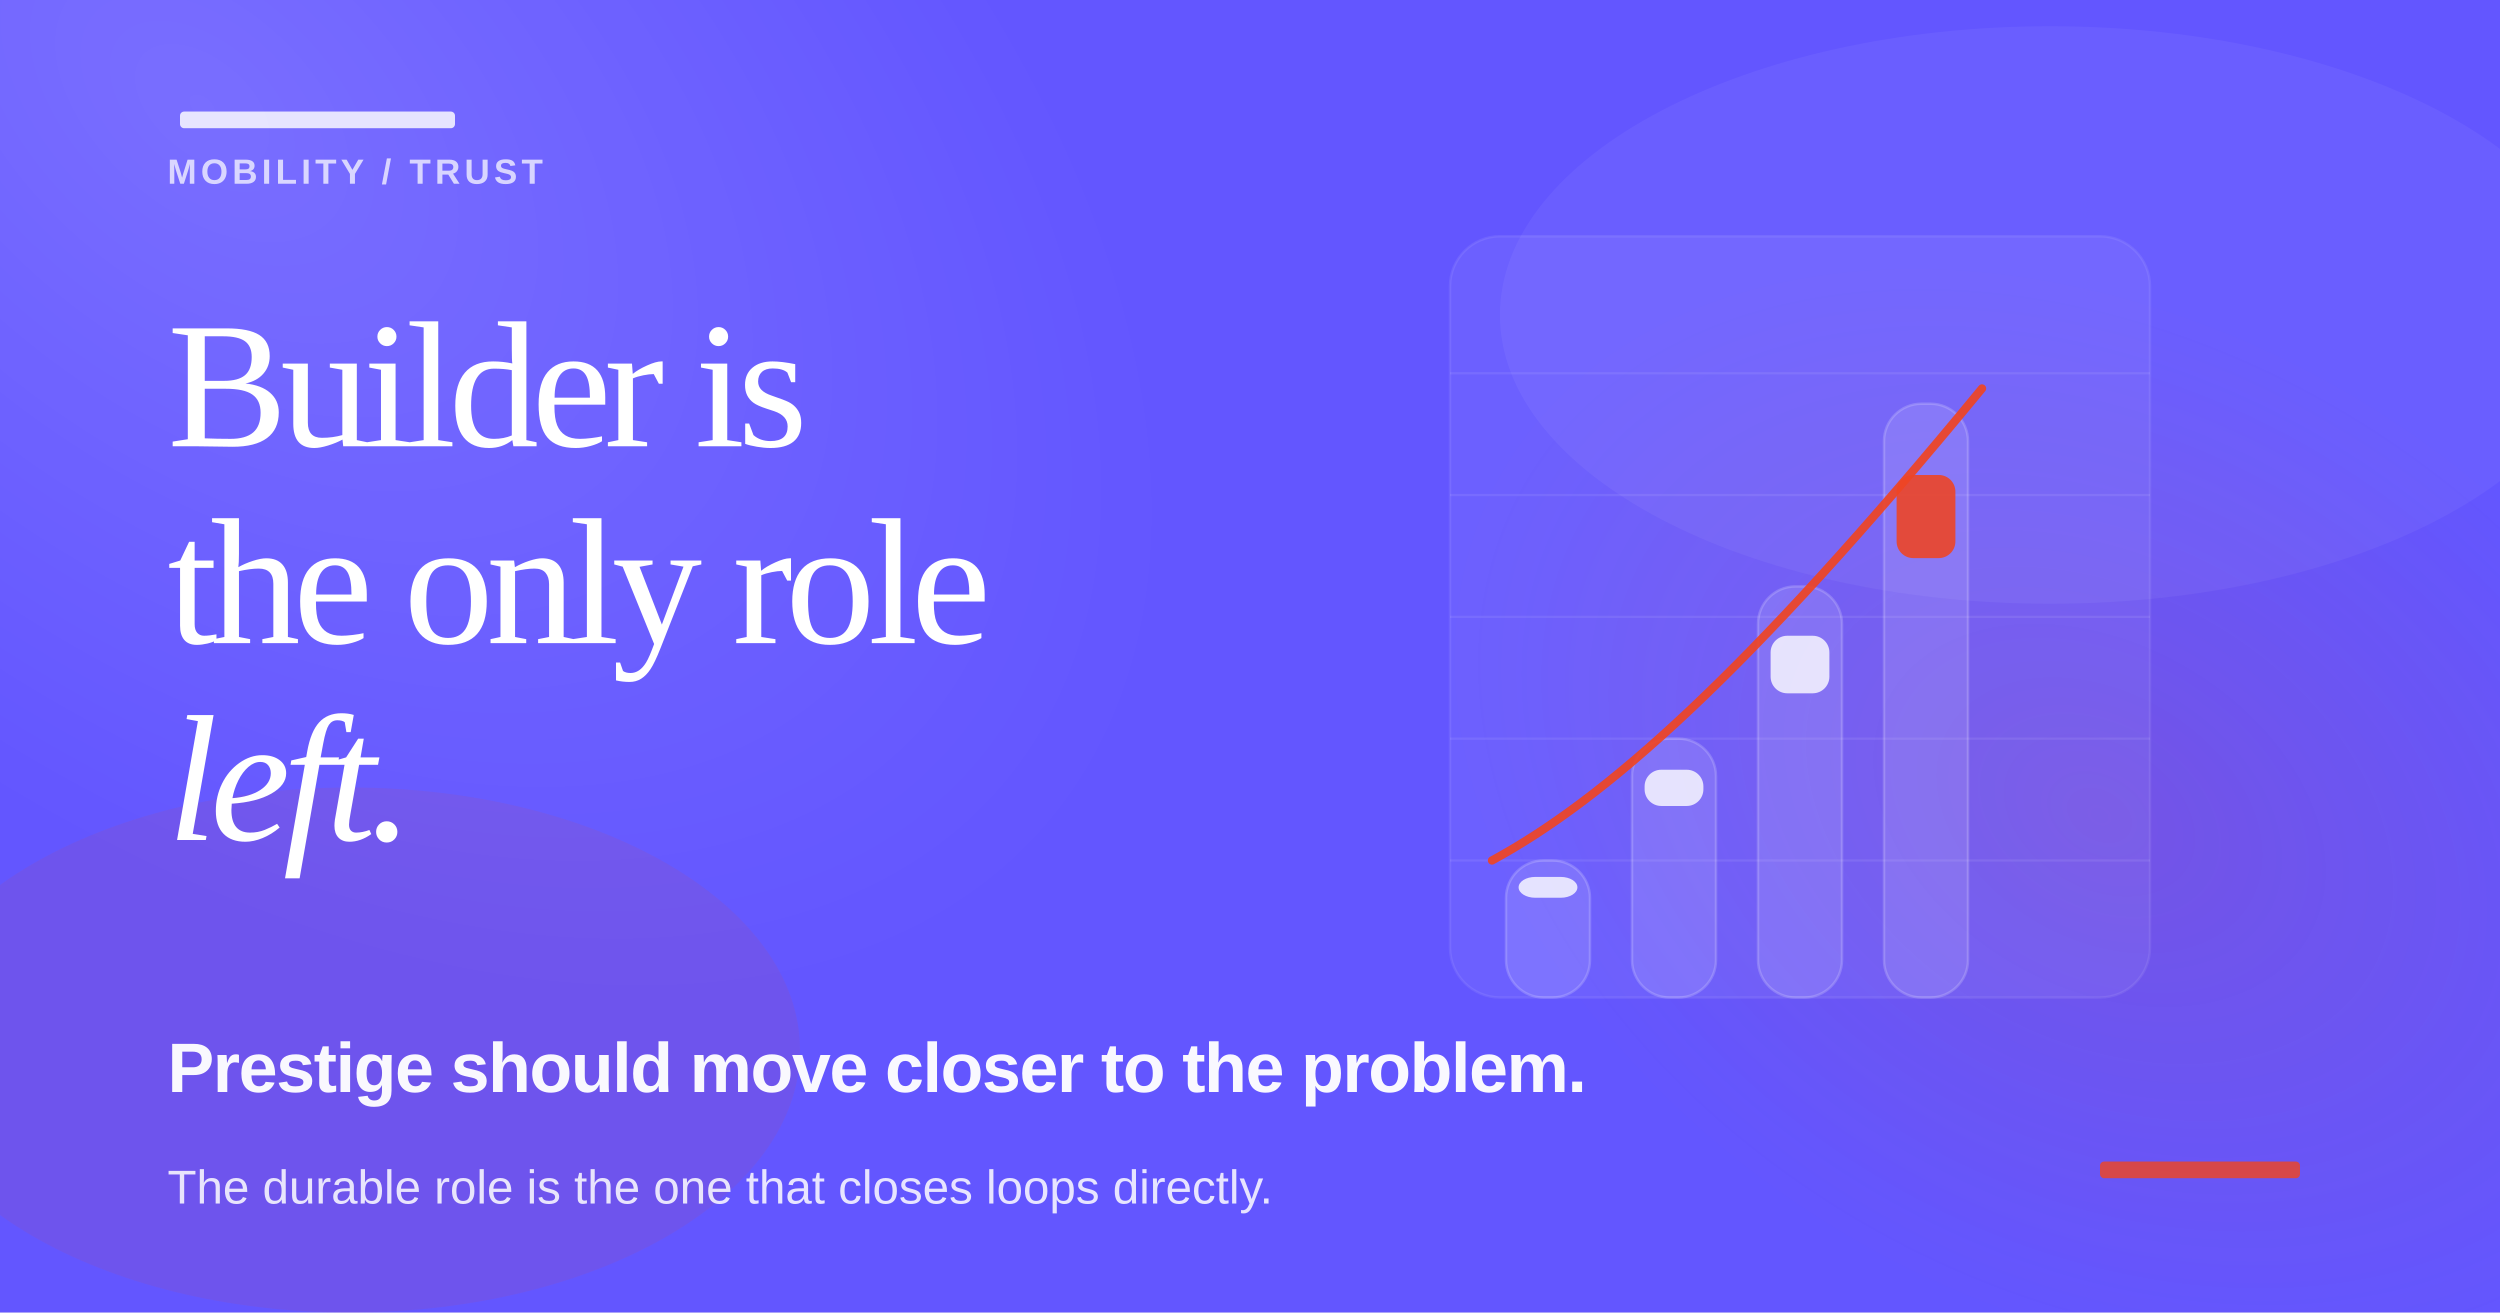
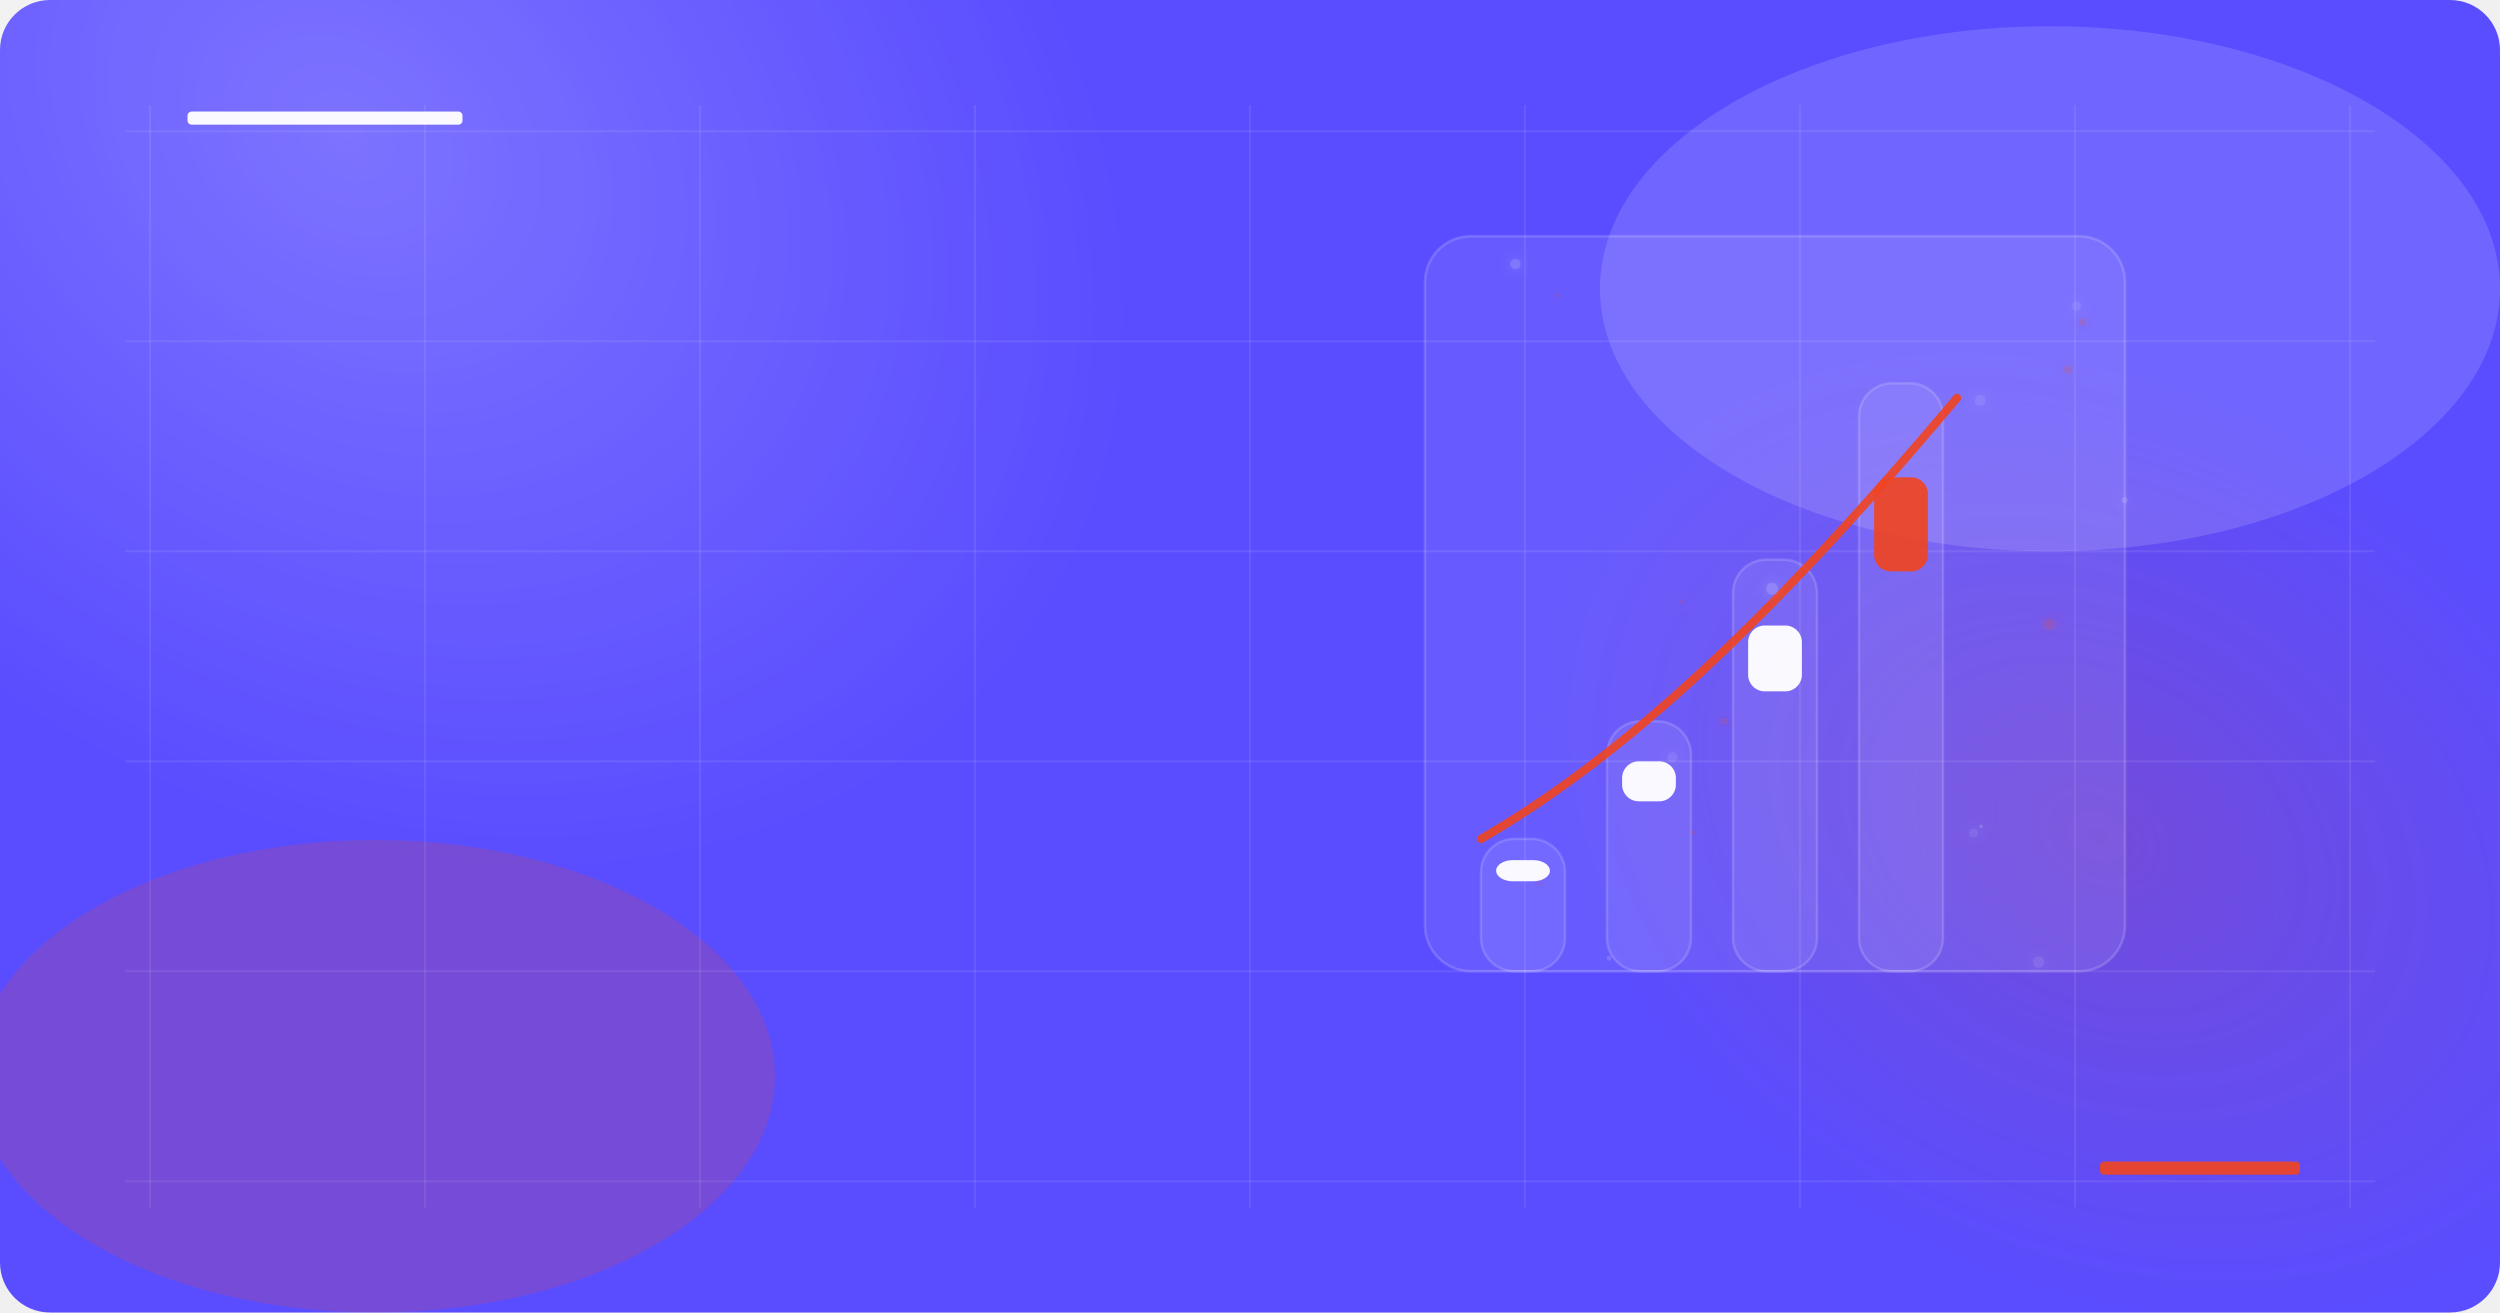
<svg xmlns="http://www.w3.org/2000/svg" width="1200" height="630" viewBox="0 0 1200 630" fill="none">
  <defs>
-     <linearGradient id="bgGradient" x1="0" y1="0" x2="1200" y2="630">
-       <stop offset="0%" stop-color="#6356FF" />
-       <stop offset="42%" stop-color="#4736FE" />
-       <stop offset="100%" stop-color="#2B1EB0" />
+     <linearGradient id="bg" x1="0" y1="0" x2="1200" y2="630">
+       <stop offset="0%" stop-color="#5A4DFF" />
+       <stop offset="46%" stop-color="#4736FE" />
+       <stop offset="100%" stop-color="#1D145F" />
    </linearGradient>
-     <radialGradient id="violetGlow" cx="0" cy="0" r="1" gradientUnits="userSpaceOnUse" gradientTransform="translate(96 50.4) rotate(40) scale(540 327.6)">
-       <stop offset="0%" stop-color="#FFFFFF" stop-opacity="0.9" />
-       <stop offset="100%" stop-color="#FFFFFF" stop-opacity="0" />
+     <radialGradient id="glow-left" cx="0" cy="0" r="1" gradientUnits="userSpaceOnUse" gradientTransform="translate(168 63) rotate(38) scale(408 315)">
+       <stop offset="0%" stop-color="rgba(255,255,255,0.96)" stop-opacity="0.22" />
+       <stop offset="100%" stop-color="rgba(255,255,255,0.96)" stop-opacity="0" />
    </radialGradient>
-     <radialGradient id="emberGlow" cx="0" cy="0" r="1" gradientUnits="userSpaceOnUse" gradientTransform="translate(1008 390.6) rotate(210) scale(336 239.4)">
-       <stop offset="0%" stop-color="#EF4523" stop-opacity="0.65" />
-       <stop offset="100%" stop-color="#EF4523" stop-opacity="0" />
+     <radialGradient id="glow-right" cx="0" cy="0" r="1" gradientUnits="userSpaceOnUse" gradientTransform="translate(1008 403.2) rotate(210) scale(288 214.2)">
+       <stop offset="0%" stop-color="rgba(239,69,35,0.92)" stop-opacity="0.18" />
+       <stop offset="100%" stop-color="rgba(239,69,35,0.92)" stop-opacity="0" />
    </radialGradient>
-     <filter id="softGlow" x="-40%" y="-40%" width="180%" height="180%">
-       <feGaussianBlur stdDeviation="10" result="blur" />
+     <filter id="soft-glow" x="-40%" y="-40%" width="180%" height="180%">
+       <feGaussianBlur stdDeviation="7.2" result="blur" />
      <feMerge>
        <feMergeNode in="blur" />
        <feMergeNode in="SourceGraphic" />
      </feMerge>
    </filter>
-     <filter id="fineGlow" x="-30%" y="-30%" width="160%" height="160%">
-       <feGaussianBlur stdDeviation="3" result="blur" />
+     <filter id="fine-glow" x="-30%" y="-30%" width="160%" height="160%">
+       <feGaussianBlur stdDeviation="2.88" result="blur" />
      <feMerge>
        <feMergeNode in="blur" />
        <feMergeNode in="SourceGraphic" />
      </feMerge>
    </filter>
  </defs>
-   <rect width="1200" height="630" fill="url(#bgGradient)" />
-   <rect width="1200" height="630" fill="url(#violetGlow)" opacity="0.16" />
-   <rect width="1200" height="630" fill="url(#emberGlow)" opacity="0.18" />
-   <ellipse cx="984" cy="151.2" rx="264" ry="138.6" fill="rgba(255,255,255,0.05)" />
-   <ellipse cx="168" cy="504" rx="216" ry="126" fill="rgba(239,69,35,0.08)" />
-   <rect x="86.4" y="53.55" width="132" height="8" rx="2" fill="rgba(255,255,255,0.82)" />
-   <rect x="1008" y="557.55" width="96" height="8" rx="2" fill="rgba(239,69,35,0.82)" />
+   <rect width="1200" height="630" rx="24" fill="url(#bg)" />
+   <rect width="1200" height="630" fill="url(#glow-left)" />
+   <rect width="1200" height="630" fill="url(#glow-right)" />
+   <ellipse cx="984" cy="138.6" rx="216" ry="126" fill="rgba(255,255,255,0.14)" />
+   <ellipse cx="180" cy="516.6" rx="192" ry="113.4" fill="rgba(239,69,35,0.18)" />
+   <rect x="90" y="53.55" width="132" height="6.3" rx="2" fill="rgba(255,255,255,0.96)" />
+   <rect x="1008" y="557.55" width="96" height="6.3" rx="2" fill="rgba(239,69,35,0.92)" />
  <g>
-     <rect x="696" y="113.4" width="336" height="365.4" rx="24" fill="rgba(255,255,255,0.06)" stroke="rgba(255,255,255,0.08)" stroke-width="1.2" />
-     <line x1="696" y1="179.172" x2="1032" y2="179.172" stroke="rgba(255,255,255,0.08)" stroke-width="1.08" />
-     <line x1="696" y1="237.636" x2="1032" y2="237.636" stroke="rgba(255,255,255,0.08)" stroke-width="1.08" />
-     <line x1="696" y1="296.1" x2="1032" y2="296.1" stroke="rgba(255,255,255,0.08)" stroke-width="1.08" />
-     <line x1="696" y1="354.564" x2="1032" y2="354.564" stroke="rgba(255,255,255,0.08)" stroke-width="1.08" />
-     <line x1="696" y1="413.028" x2="1032" y2="413.028" stroke="rgba(255,255,255,0.08)" stroke-width="1.08" />
-     <rect x="722.88" y="413.028" width="40.32" height="65.772" rx="18" fill="rgba(255,255,255,0.12)" stroke="rgba(255,255,255,0.18)" stroke-width="1.2" />
-     <rect x="728.928" y="420.921" width="28.224" height="10" rx="8" fill="rgba(255,255,255,0.8)" />
-     <rect x="783.36" y="354.564" width="40.32" height="124.236" rx="18" fill="rgba(255,255,255,0.12)" stroke="rgba(255,255,255,0.18)" stroke-width="1.2" />
-     <rect x="789.408" y="369.472" width="28.224" height="17.393" rx="8" fill="rgba(255,255,255,0.8)" />
-     <rect x="843.84" y="281.484" width="40.32" height="197.316" rx="18" fill="rgba(255,255,255,0.12)" stroke="rgba(255,255,255,0.18)" stroke-width="1.2" />
-     <rect x="849.888" y="305.162" width="28.224" height="27.624" rx="8" fill="rgba(255,255,255,0.8)" />
-     <rect x="904.32" y="193.788" width="40.32" height="285.012" rx="18" fill="rgba(255,255,255,0.12)" stroke="rgba(255,255,255,0.18)" stroke-width="1.2" />
-     <rect x="910.368" y="227.989" width="28.224" height="39.902" rx="8" fill="rgba(239,69,35,0.88)" />
-     <path d="M 716.16 413.028 C 769.92 383.796, 837.12 325.332, 951.36 186.48" stroke="rgba(239,69,35,0.92)" stroke-width="4" fill="none" stroke-linecap="round" />
+     <line x1="72" y1="50.4" x2="72" y2="579.6" stroke="rgba(255,255,255,0.08)" stroke-width="1" />
+     <line x1="204" y1="50.4" x2="204" y2="579.6" stroke="rgba(255,255,255,0.08)" stroke-width="1" />
+     <line x1="336" y1="50.4" x2="336" y2="579.6" stroke="rgba(255,255,255,0.08)" stroke-width="1" />
+     <line x1="468" y1="50.4" x2="468" y2="579.6" stroke="rgba(255,255,255,0.08)" stroke-width="1" />
+     <line x1="600" y1="50.4" x2="600" y2="579.6" stroke="rgba(255,255,255,0.08)" stroke-width="1" />
+     <line x1="732" y1="50.4" x2="732" y2="579.6" stroke="rgba(255,255,255,0.08)" stroke-width="1" />
+     <line x1="864" y1="50.4" x2="864" y2="579.6" stroke="rgba(255,255,255,0.08)" stroke-width="1" />
+     <line x1="996" y1="50.4" x2="996" y2="579.6" stroke="rgba(255,255,255,0.08)" stroke-width="1" />
+     <line x1="1128" y1="50.4" x2="1128" y2="579.6" stroke="rgba(255,255,255,0.08)" stroke-width="1" />
+     <line x1="60" y1="63" x2="1140" y2="63" stroke="rgba(255,255,255,0.08)" stroke-width="1" />
+     <line x1="60" y1="163.8" x2="1140" y2="163.8" stroke="rgba(255,255,255,0.08)" stroke-width="1" />
+     <line x1="60" y1="264.6" x2="1140" y2="264.6" stroke="rgba(255,255,255,0.08)" stroke-width="1" />
+     <line x1="60" y1="365.4" x2="1140" y2="365.4" stroke="rgba(255,255,255,0.08)" stroke-width="1" />
+     <line x1="60" y1="466.2" x2="1140" y2="466.2" stroke="rgba(255,255,255,0.08)" stroke-width="1" />
+     <line x1="60" y1="567" x2="1140" y2="567" stroke="rgba(255,255,255,0.08)" stroke-width="1" />
  </g>
  <g>
-     <text x="80.4" y="88.2" fill="rgba(255,255,255,0.72)" font-size="16.8" font-family="Geist, 'Helvetica Neue', Arial, sans-serif" font-weight="700" letter-spacing="0.12em">MOBILITY / TRUST</text>
-     <text x="80.4" y="214.2" fill="#FFFFFF" font-size="86.4" font-family="Arapey, Georgia, 'Times New Roman', serif" font-style="normal" font-weight="400" letter-spacing="-0.04em">Builder is</text>
-     <text x="80.4" y="308.7" fill="#FFFFFF" font-size="86.4" font-family="Arapey, Georgia, 'Times New Roman', serif" font-style="normal" font-weight="400" letter-spacing="-0.04em">the only role</text>
-     <text x="80.4" y="403.2" fill="#FFFFFF" font-size="86.4" font-family="Arapey, Georgia, 'Times New Roman', serif" font-style="italic" font-weight="400" letter-spacing="-0.04em">left.</text>
-     <text x="80.4" y="524.16" fill="#FFFFFF" opacity="0.96" font-size="33.6" font-family="Geist, 'Helvetica Neue', Arial, sans-serif" font-weight="700" letter-spacing="-0.02em">Prestige should move closer to the problem.</text>
-     <text x="80.4" y="577.71" fill="#FFFFFF" opacity="0.84" font-size="22.8" font-family="Geist, 'Helvetica Neue', Arial, sans-serif" font-weight="500">
-       <tspan x="80.4" dy="0">The durable role is the one that closes loops directly.</tspan>
-     </text>
+     <rect x="684" y="113.4" width="336" height="352.8" rx="22" fill="rgba(255,255,255,0.08)" stroke="rgba(255,255,255,0.16)" stroke-width="1.277" />
+     <rect x="710.88" y="402.696" width="40.32" height="63.504" rx="16" fill="rgba(255,255,255,0.08)" stroke="rgba(255,255,255,0.16)" stroke-width="1.2" />
+     <rect x="718.138" y="412.857" width="25.805" height="10.161" rx="8" fill="rgba(255,255,255,0.96)" />
+     <rect x="771.36" y="346.248" width="40.32" height="119.952" rx="16" fill="rgba(255,255,255,0.08)" stroke="rgba(255,255,255,0.16)" stroke-width="1.2" />
+     <rect x="778.618" y="365.44" width="25.805" height="19.192" rx="8" fill="rgba(255,255,255,0.96)" />
+     <rect x="831.84" y="268.632" width="40.32" height="197.568" rx="16" fill="rgba(255,255,255,0.08)" stroke="rgba(255,255,255,0.16)" stroke-width="1.2" />
+     <rect x="839.098" y="300.243" width="25.805" height="31.611" rx="8" fill="rgba(255,255,255,0.96)" />
+     <rect x="892.32" y="183.96" width="40.32" height="282.24" rx="16" fill="rgba(255,255,255,0.08)" stroke="rgba(255,255,255,0.16)" stroke-width="1.2" />
+     <rect x="899.578" y="229.118" width="25.805" height="45.158" rx="8" fill="rgba(239,69,35,0.92)" />
+     <path d="M 710.88 402.696 C 771.36 367.416, 838.56 310.968, 939.36 191.016" stroke="rgba(239,69,35,0.92)" stroke-width="4" fill="none" stroke-linecap="round" />
+     <g filter="url(#fine-glow)">
+       <circle cx="827.50" cy="346.18" r="1.61" fill="rgba(239,69,35,0.18)" />
+       <circle cx="812.74" cy="399.71" r="1.05" fill="rgba(239,69,35,0.18)" />
+       <circle cx="802.72" cy="363.58" r="2.44" fill="rgba(255,255,255,0.08)" />
+       <circle cx="850.60" cy="282.62" r="2.95" fill="rgba(255,255,255,0.14)" />
+       <circle cx="772.36" cy="459.90" r="1.17" fill="rgba(255,255,255,0.14)" />
+       <circle cx="1019.82" cy="240.14" r="1.54" fill="rgba(255,255,255,0.14)" />
+       <circle cx="950.52" cy="192.17" r="2.62" fill="rgba(255,255,255,0.08)" />
+       <circle cx="978.47" cy="461.79" r="2.67" fill="rgba(255,255,255,0.08)" />
+       <circle cx="947.27" cy="399.83" r="2.09" fill="rgba(255,255,255,0.08)" />
+       <circle cx="999.59" cy="154.60" r="1.70" fill="rgba(239,69,35,0.18)" />
+       <circle cx="996.76" cy="146.96" r="2.21" fill="rgba(255,255,255,0.08)" />
+       <circle cx="727.46" cy="126.75" r="2.49" fill="rgba(255,255,255,0.14)" />
+       <circle cx="807.00" cy="288.86" r="0.97" fill="rgba(239,69,35,0.18)" />
+       <circle cx="950.97" cy="396.67" r="0.92" fill="rgba(255,255,255,0.14)" />
+       <circle cx="739.20" cy="424.08" r="0.90" fill="rgba(239,69,35,0.18)" />
+       <circle cx="992.66" cy="177.42" r="1.91" fill="rgba(239,69,35,0.18)" />
+       <circle cx="983.81" cy="299.59" r="2.55" fill="rgba(239,69,35,0.18)" />
+       <circle cx="747.38" cy="141.88" r="0.95" fill="rgba(239,69,35,0.18)" />
+     </g>
  </g>
</svg>
